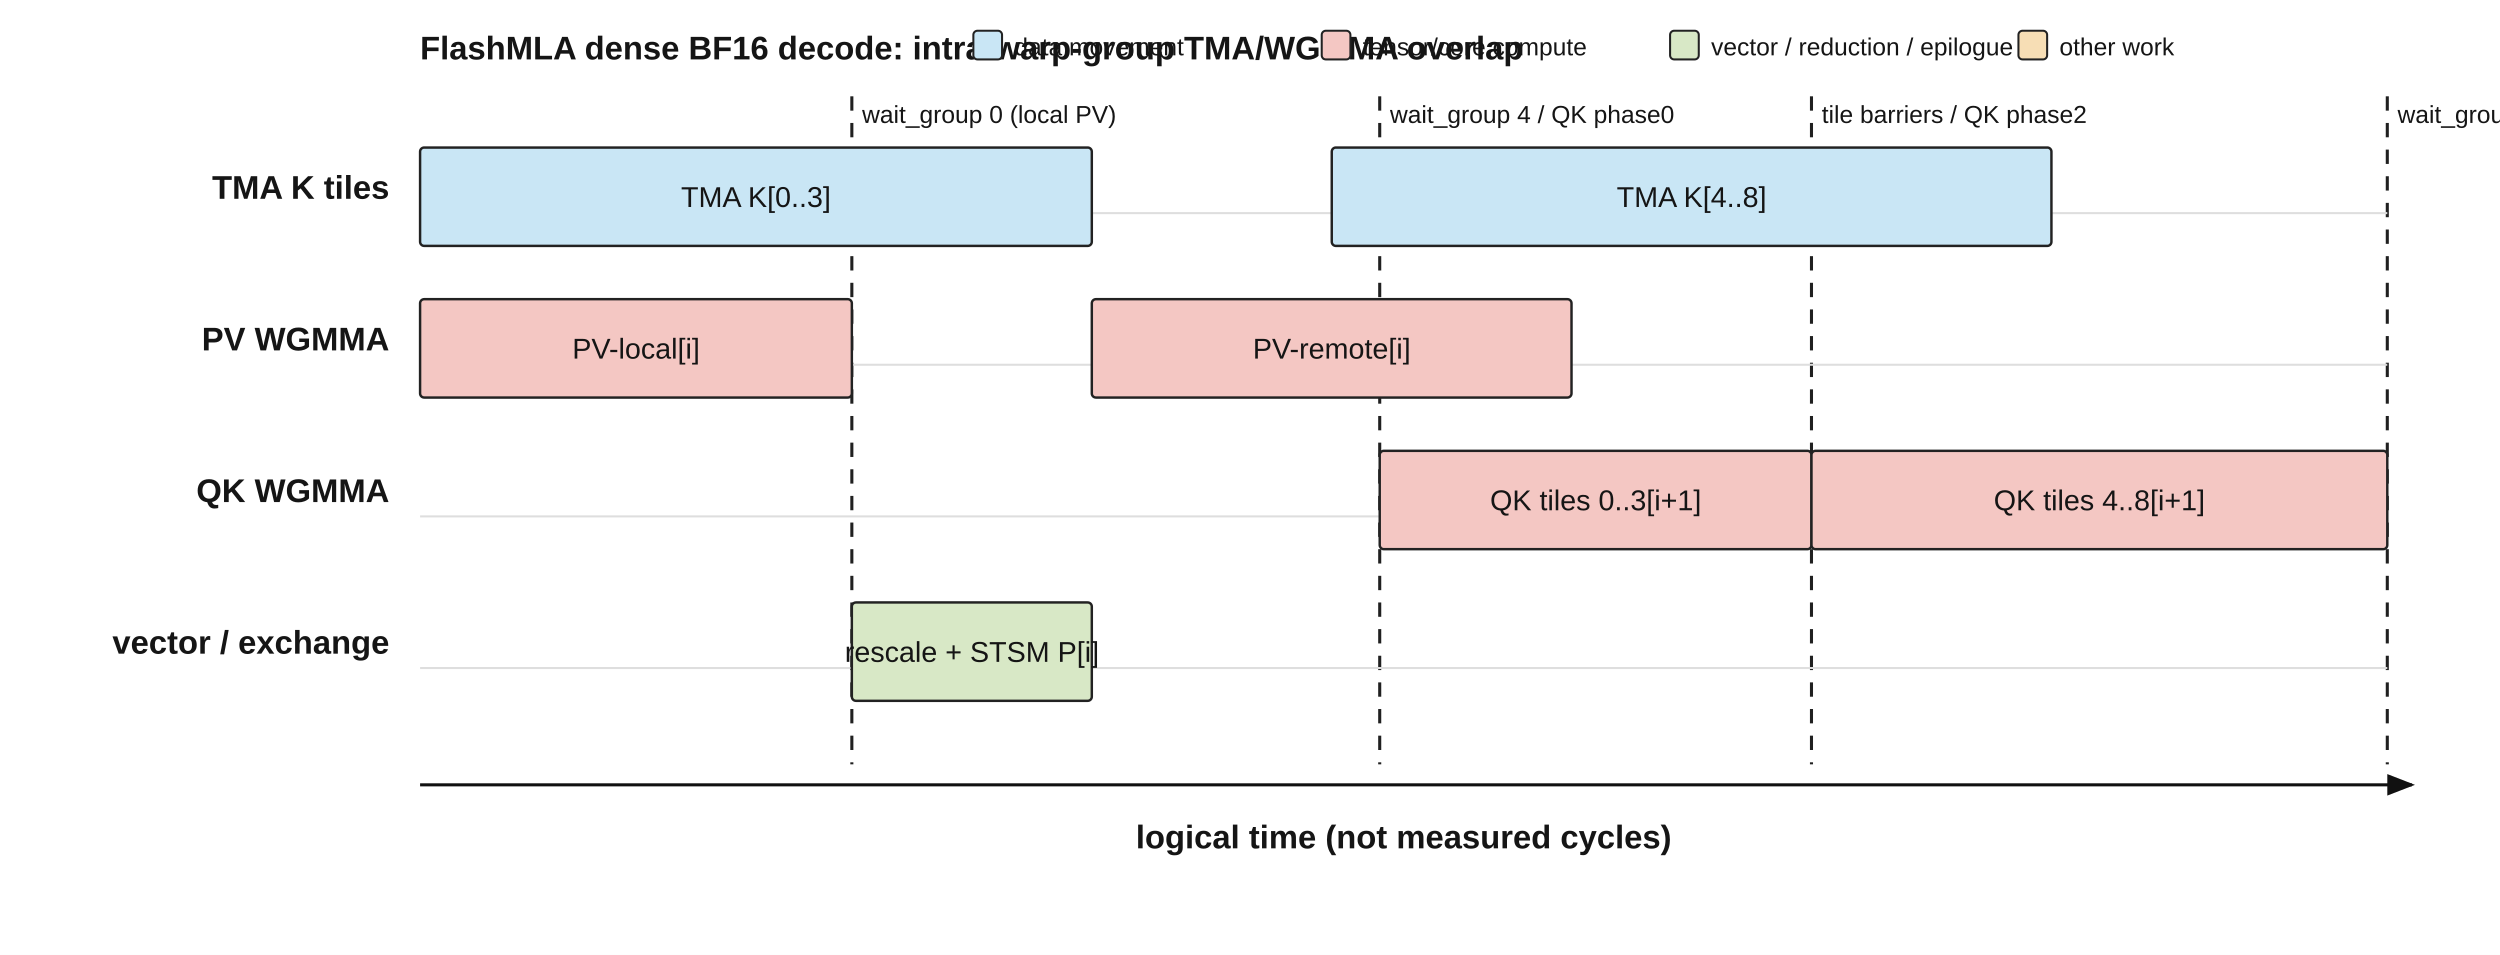
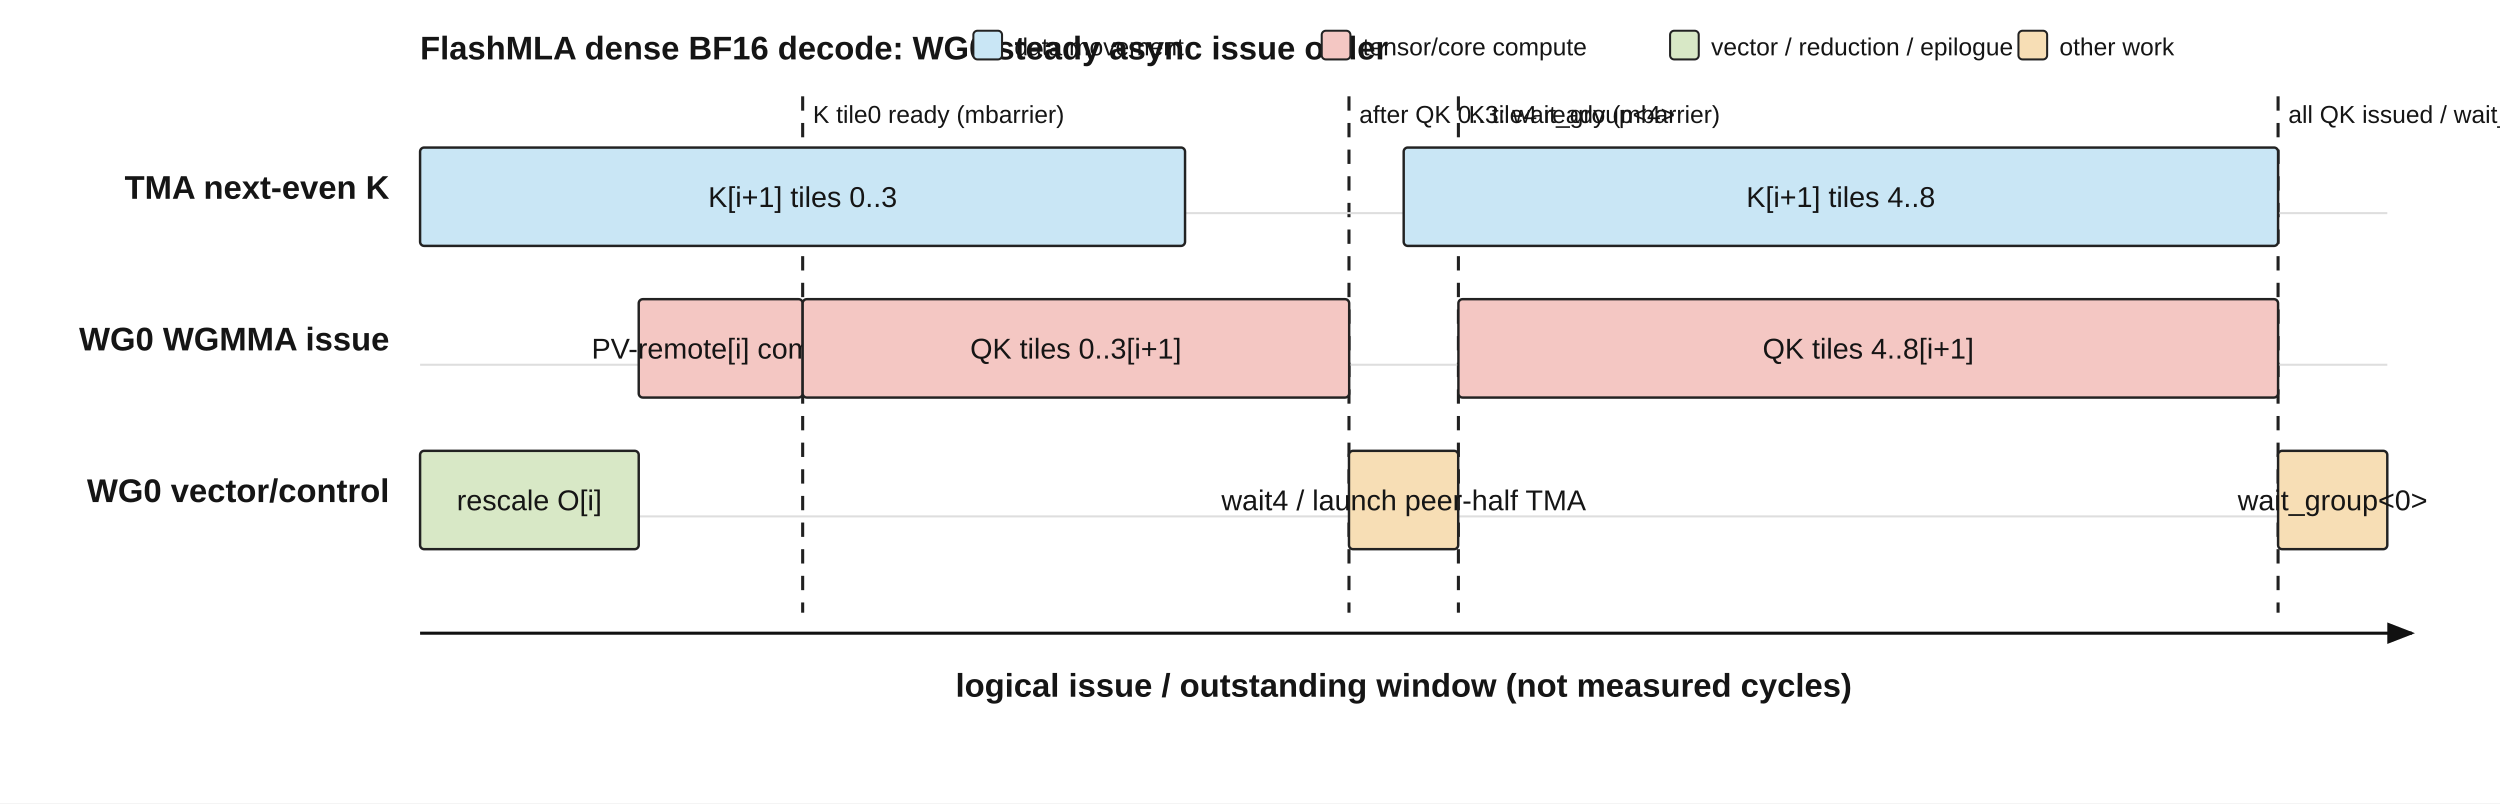
- <svg xmlns="http://www.w3.org/2000/svg" width="1220" height="466" viewBox="0 0 1220 466" role="img">
+ <svg xmlns="http://www.w3.org/2000/svg" width="1220" height="392" viewBox="0 0 1220 392" role="img">
  <defs>
    <marker id="arrow" markerWidth="9" markerHeight="7" refX="8" refY="3.5" orient="auto">
      <path d="M0,0 L9,3.5 L0,7 Z" fill="#111" />
    </marker>
  </defs>
  <rect width="100%" height="100%" fill="white" />
  <style>text { font-family: Arial, "Microsoft YaHei", sans-serif; fill: #151515; } .label { font-size: 16px; font-weight: 600; } .event { font-size: 14px; } .small { font-size: 12px; } .sync { stroke: #202020; stroke-width: 1.5; stroke-dasharray: 7 6; }</style>
-   <text x="205" y="29" class="label">FlashMLA dense BF16 decode: intra-warp-group TMA/WGMMA overlap</text>
+   <text x="205" y="29" class="label">FlashMLA dense BF16 decode: WG0 steady async issue order</text>
  <rect x="475" y="15" width="14" height="14" rx="2" fill="#c9e6f5" stroke="#222" />
  <text x="495" y="27" class="small">data movement</text>
  <rect x="645" y="15" width="14" height="14" rx="2" fill="#f4c7c3" stroke="#222" />
  <text x="665" y="27" class="small">tensor/core compute</text>
  <rect x="815" y="15" width="14" height="14" rx="2" fill="#d8e8c6" stroke="#222" />
  <text x="835" y="27" class="small">vector / reduction / epilogue</text>
  <rect x="985" y="15" width="14" height="14" rx="2" fill="#f7deb5" stroke="#222" />
  <text x="1005" y="27" class="small">other work</text>
-   <line x1="415.7" y1="47" x2="415.7" y2="373" class="sync" />
-   <text x="420.7" y="60" class="small">wait_group 0 (local PV)</text>
-   <line x1="673.3" y1="47" x2="673.3" y2="373" class="sync" />
-   <text x="678.3" y="60" class="small">wait_group 4 / QK phase0</text>
-   <line x1="884.0" y1="47" x2="884.0" y2="373" class="sync" />
-   <text x="889.0" y="60" class="small">tile barriers / QK phase2</text>
-   <line x1="1165.0" y1="47" x2="1165.0" y2="373" class="sync" />
-   <text x="1170.0" y="60" class="small">wait_group 0</text>
-   <text x="190" y="97" text-anchor="end" class="label">TMA K tiles</text>
+   <line x1="391.7" y1="47" x2="391.7" y2="299" class="sync" />
+   <text x="396.7" y="60" class="small">K tile0 ready (mbarrier)</text>
+   <line x1="658.3" y1="47" x2="658.3" y2="299" class="sync" />
+   <text x="663.3" y="60" class="small">after QK 0..3: wait_group&lt;4&gt;</text>
+   <line x1="711.7" y1="47" x2="711.7" y2="299" class="sync" />
+   <text x="716.7" y="60" class="small">K tile4 ready (mbarrier)</text>
+   <line x1="1111.7" y1="47" x2="1111.7" y2="299" class="sync" />
+   <text x="1116.7" y="60" class="small">all QK issued / wait_group&lt;0&gt;</text>
+   <text x="190" y="97" text-anchor="end" class="label">TMA next-even K</text>
  <line x1="205" y1="104" x2="1165" y2="104" stroke="#dedede" />
-   <rect x="205.0" y="72" width="327.8" height="48" rx="2" fill="#c9e6f5" stroke="#222" stroke-width="1.2" />
-   <text x="368.9" y="101" text-anchor="middle" class="event">TMA K[0..3]</text>
-   <rect x="649.9" y="72" width="351.2" height="48" rx="2" fill="#c9e6f5" stroke="#222" stroke-width="1.2" />
-   <text x="825.5" y="101" text-anchor="middle" class="event">TMA K[4..8]</text>
-   <text x="190" y="171" text-anchor="end" class="label">PV WGMMA</text>
+   <rect x="205.0" y="72" width="373.3" height="48" rx="2" fill="#c9e6f5" stroke="#222" stroke-width="1.2" />
+   <text x="391.7" y="101" text-anchor="middle" class="event">K[i+1] tiles 0..3</text>
+   <rect x="685.0" y="72" width="426.7" height="48" rx="2" fill="#c9e6f5" stroke="#222" stroke-width="1.2" />
+   <text x="898.3" y="101" text-anchor="middle" class="event">K[i+1] tiles 4..8</text>
+   <text x="190" y="171" text-anchor="end" class="label">WG0 WGMMA issue</text>
  <line x1="205" y1="178" x2="1165" y2="178" stroke="#dedede" />
-   <rect x="205.0" y="146" width="210.7" height="48" rx="2" fill="#f4c7c3" stroke="#222" stroke-width="1.2" />
-   <text x="310.4" y="175" text-anchor="middle" class="event">PV-local[i]</text>
-   <rect x="532.8" y="146" width="234.1" height="48" rx="2" fill="#f4c7c3" stroke="#222" stroke-width="1.2" />
-   <text x="649.9" y="175" text-anchor="middle" class="event">PV-remote[i]</text>
-   <text x="190" y="245" text-anchor="end" class="label">QK WGMMA</text>
+   <rect x="311.7" y="146" width="80.0" height="48" rx="2" fill="#f4c7c3" stroke="#222" stroke-width="1.2" />
+   <text x="351.7" y="175" text-anchor="middle" class="event">PV-remote[i] commit</text>
+   <rect x="391.7" y="146" width="266.7" height="48" rx="2" fill="#f4c7c3" stroke="#222" stroke-width="1.2" />
+   <text x="525.0" y="175" text-anchor="middle" class="event">QK tiles 0..3[i+1]</text>
+   <rect x="711.7" y="146" width="400.0" height="48" rx="2" fill="#f4c7c3" stroke="#222" stroke-width="1.2" />
+   <text x="911.7" y="175" text-anchor="middle" class="event">QK tiles 4..8[i+1]</text>
+   <text x="190" y="245" text-anchor="end" class="label">WG0 vector/control</text>
  <line x1="205" y1="252" x2="1165" y2="252" stroke="#dedede" />
-   <rect x="673.3" y="220" width="210.7" height="48" rx="2" fill="#f4c7c3" stroke="#222" stroke-width="1.2" />
-   <text x="778.7" y="249" text-anchor="middle" class="event">QK tiles 0..3[i+1]</text>
-   <rect x="884.0" y="220" width="281.0" height="48" rx="2" fill="#f4c7c3" stroke="#222" stroke-width="1.2" />
-   <text x="1024.5" y="249" text-anchor="middle" class="event">QK tiles 4..8[i+1]</text>
-   <text x="190" y="319" text-anchor="end" class="label">vector / exchange</text>
-   <line x1="205" y1="326" x2="1165" y2="326" stroke="#dedede" />
-   <rect x="415.7" y="294" width="117.1" height="48" rx="2" fill="#d8e8c6" stroke="#222" stroke-width="1.2" />
-   <text x="474.3" y="323" text-anchor="middle" class="event">rescale + STSM P[i]</text>
-   <line x1="205" y1="383" x2="1177" y2="383" stroke="#111" stroke-width="1.5" marker-end="url(#arrow)" />
-   <text x="685.0" y="414" text-anchor="middle" class="label">logical time (not measured cycles)</text>
+   <rect x="205.0" y="220" width="106.7" height="48" rx="2" fill="#d8e8c6" stroke="#222" stroke-width="1.2" />
+   <text x="258.3" y="249" text-anchor="middle" class="event">rescale O[i]</text>
+   <rect x="658.3" y="220" width="53.3" height="48" rx="2" fill="#f7deb5" stroke="#222" stroke-width="1.2" />
+   <text x="685.0" y="249" text-anchor="middle" class="event">wait4 / launch peer-half TMA</text>
+   <rect x="1111.7" y="220" width="53.3" height="48" rx="2" fill="#f7deb5" stroke="#222" stroke-width="1.2" />
+   <text x="1138.3" y="249" text-anchor="middle" class="event">wait_group&lt;0&gt;</text>
+   <line x1="205" y1="309" x2="1177" y2="309" stroke="#111" stroke-width="1.5" marker-end="url(#arrow)" />
+   <text x="685.0" y="340" text-anchor="middle" class="label">logical issue / outstanding window (not measured cycles)</text>
</svg>
